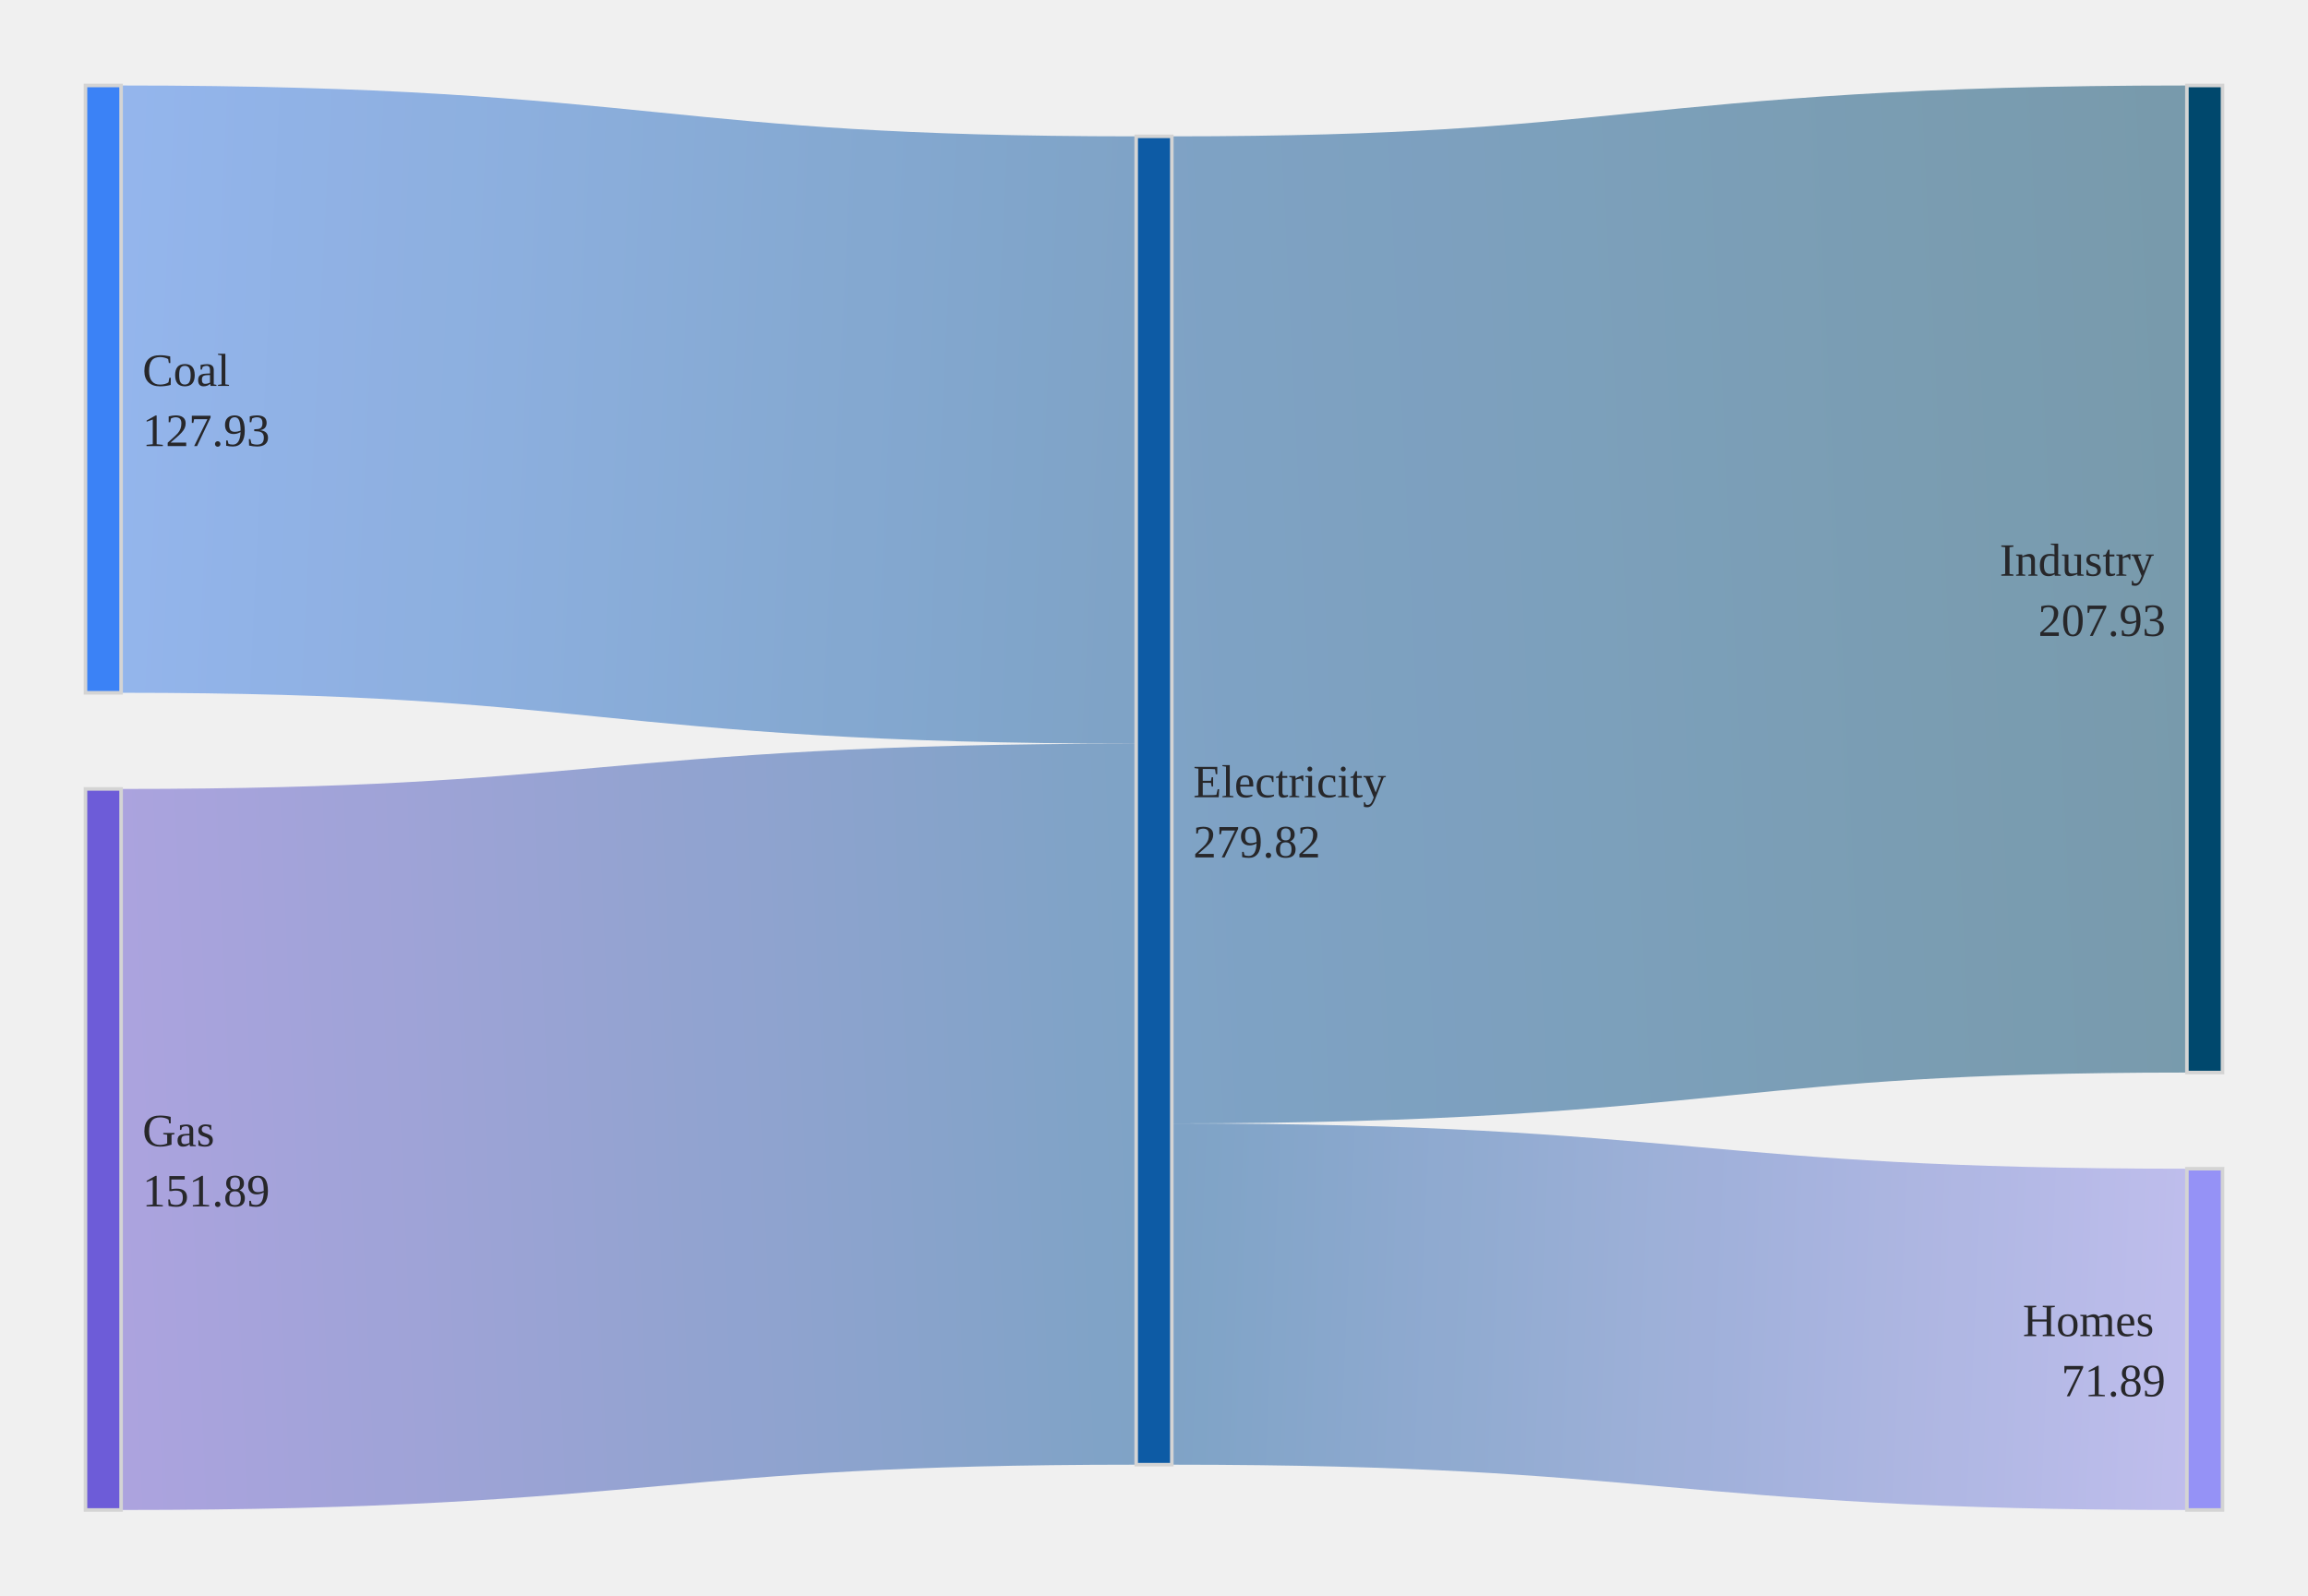
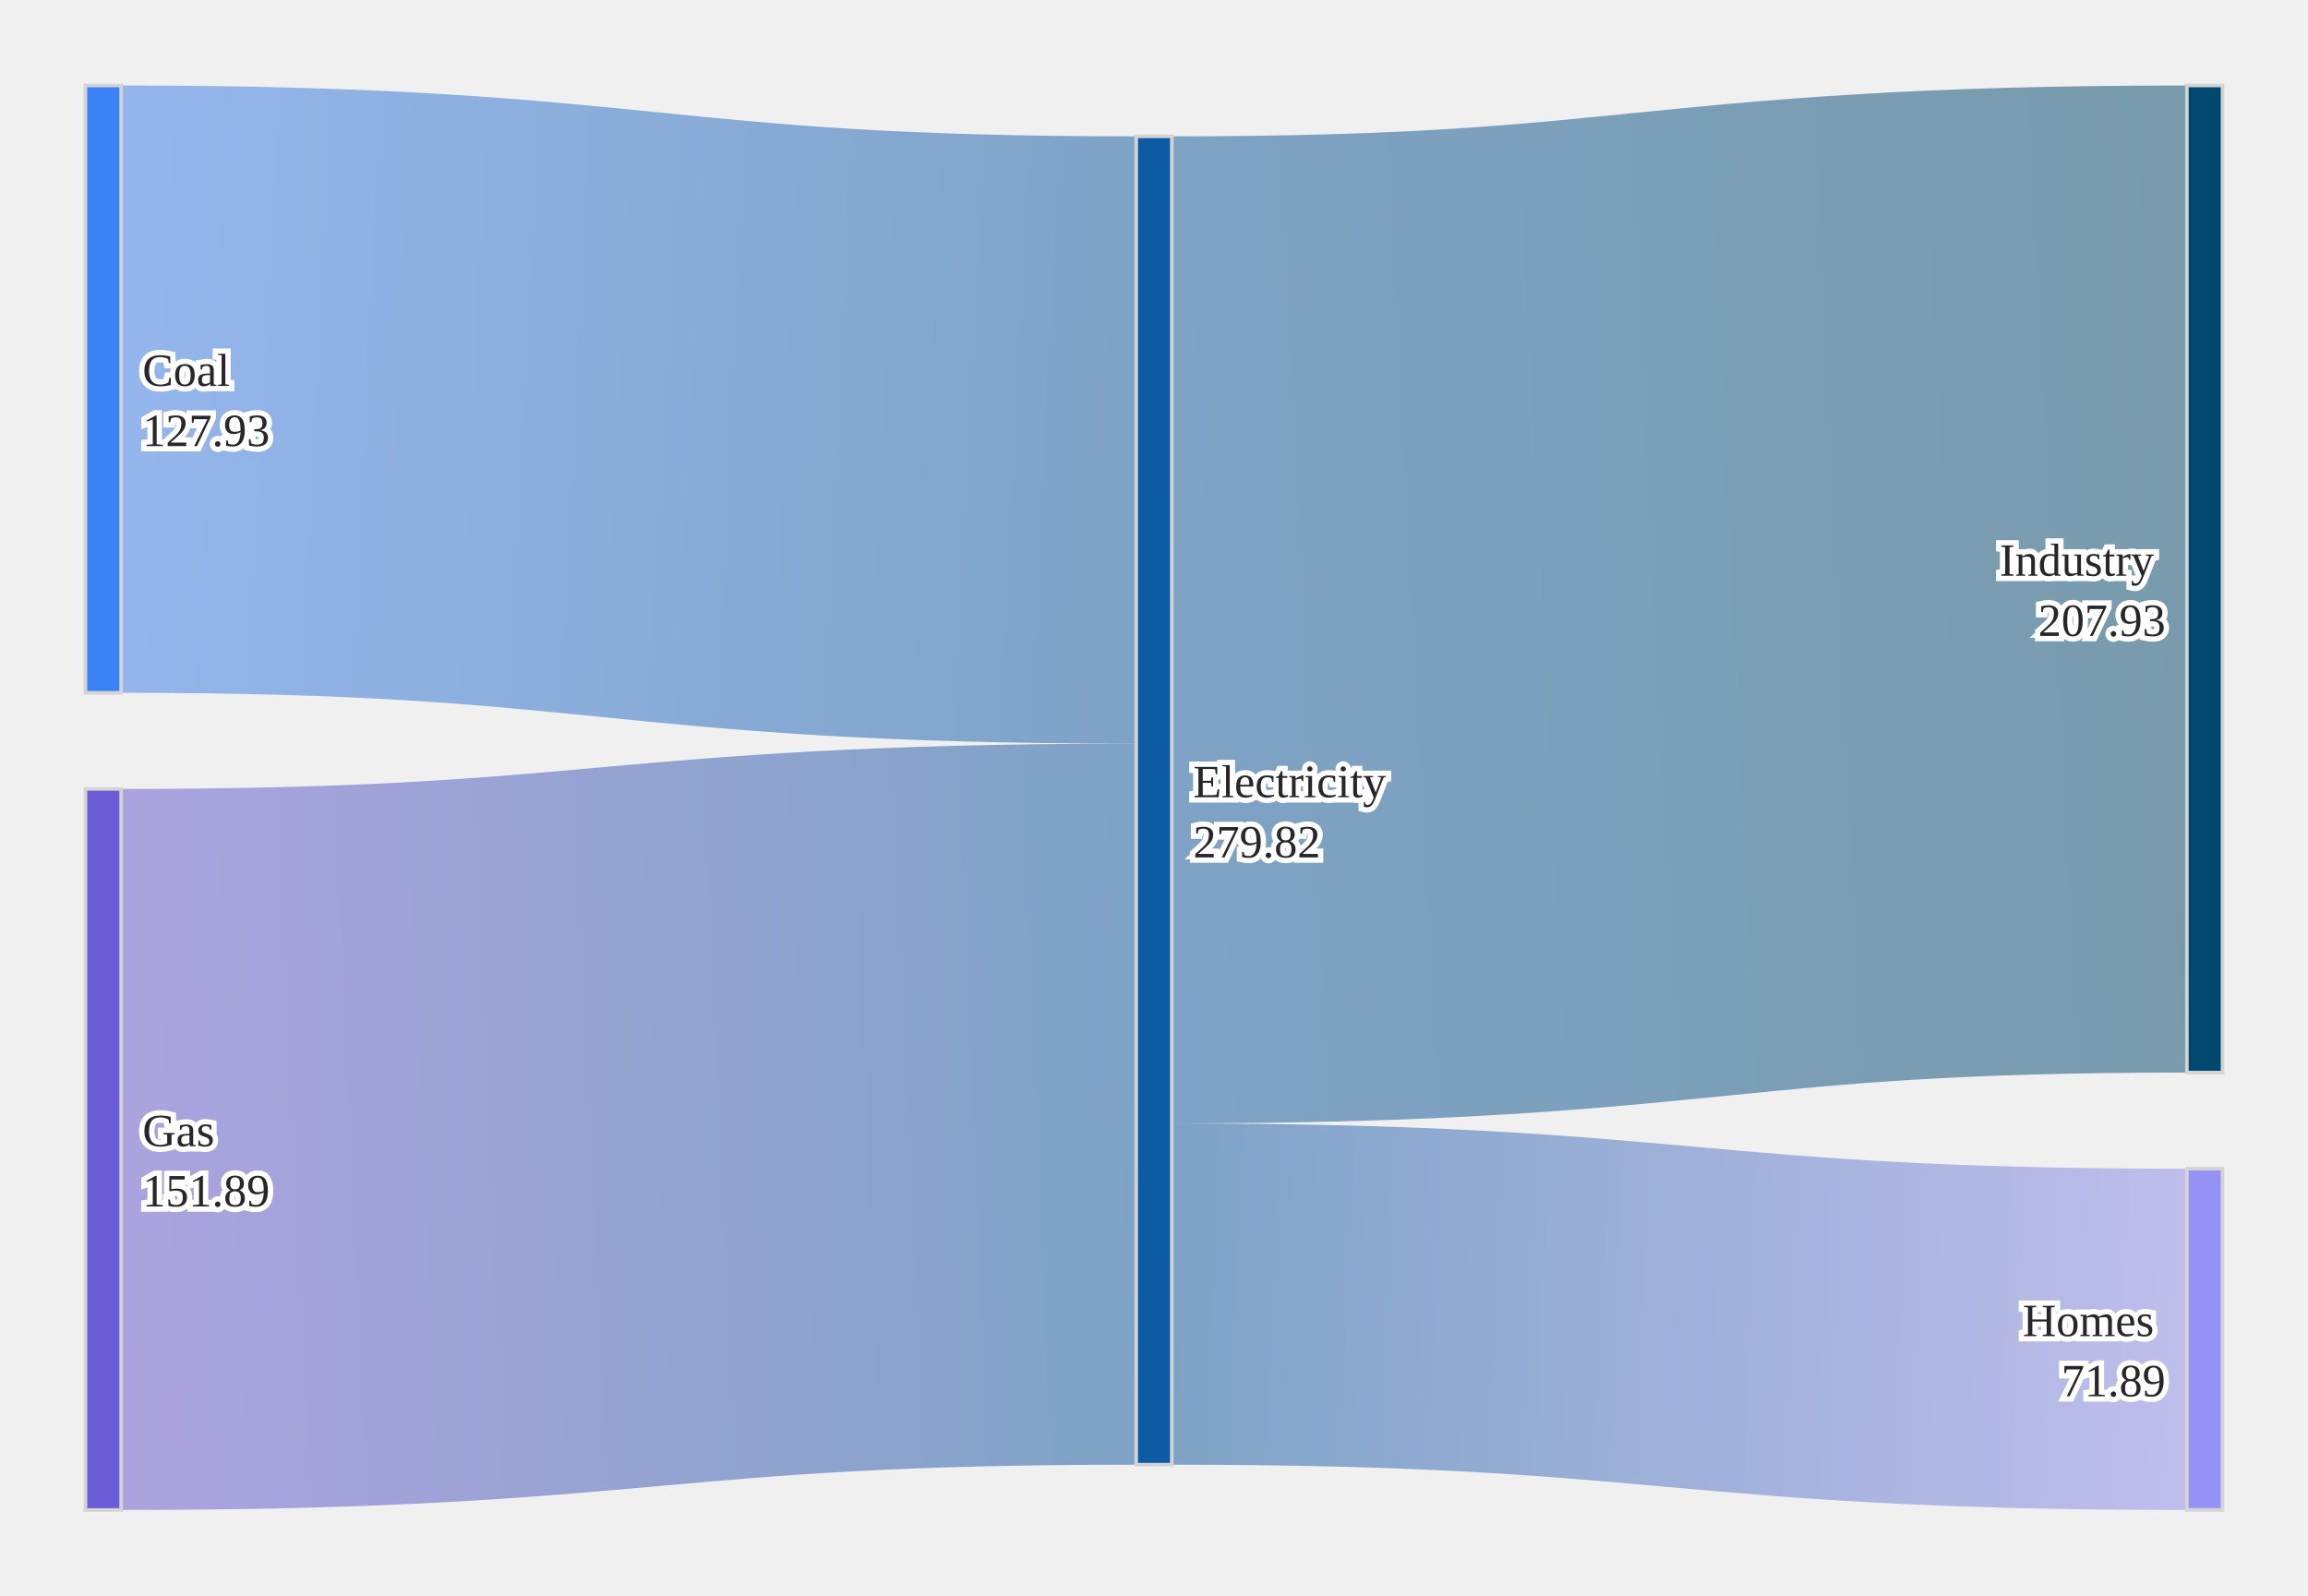
- <svg xmlns="http://www.w3.org/2000/svg" width="648" height="448" viewBox="0 0 648 448" style="--bg:#FFFFFF;--fg:#27272A;--font:Inter;background:#FFFFFF" aria-roledescription="sankey diagram" role="img" class="am-984k2x">
+ <svg xmlns="http://www.w3.org/2000/svg" width="648" height="448" viewBox="0 0 648 448" style="--bg:#FFFFFF;--fg:#27272A;--font:Inter;background:#FFFFFF" aria-roledescription="sankey diagram" role="img" class="am-rzrf1b">
  <style>
-   .am-984k2x text { font-family: var(--font, 'Inter'), system-ui, sans-serif; }
-   svg.am-984k2x {
+   .am-rzrf1b text { font-family: var(--font, 'Inter'), system-ui, sans-serif; }
+   svg.am-rzrf1b {
    /* Derived from --bg and --fg (overridable via --line, --accent, etc.) */
    --_text:          #27272A;
    --_text-sec:      #575759;
    --_text-muted:    #707072;
    --_text-faint:    #8a8a8c;
    --_line:          #939395;
    --_arrow:         #47474a;
    --_node-fill:     #f9f9f9;
    --_node-stroke:   #d4d4d4;
    --_group-fill:    #FFFFFF;
    --_group-hdr:     #f4f4f4;
    --_inner-stroke:  #e5e5e5;
    --_key-badge:     #e9e9ea;
  }
</style>
  <defs>
    <linearGradient id="char-sankey-sankey-gradient-1" gradientUnits="userSpaceOnUse" x1="34" y1="109.27" x2="319" y2="123.55">
      <stop offset="0%" stop-color="#3b82f6" />
      <stop offset="100%" stop-color="#0d5ba5" />
    </linearGradient>
    <linearGradient id="char-sankey-sankey-gradient-2" gradientUnits="userSpaceOnUse" x1="34" y1="322.77" x2="319" y2="310.05">
      <stop offset="0%" stop-color="#6d5cd8" />
      <stop offset="100%" stop-color="#0d5ba5" />
    </linearGradient>
    <linearGradient id="char-sankey-sankey-gradient-3" gradientUnits="userSpaceOnUse" x1="329" y1="176.87" x2="614" y2="162.59">
      <stop offset="0%" stop-color="#0d5ba5" />
      <stop offset="100%" stop-color="#00486d" />
    </linearGradient>
    <linearGradient id="char-sankey-sankey-gradient-4" gradientUnits="userSpaceOnUse" x1="329" y1="363.37" x2="614" y2="376.09">
      <stop offset="0%" stop-color="#0d5ba5" />
      <stop offset="100%" stop-color="#9592f6" />
    </linearGradient>
  </defs>
  <path class="sankey-link" d="M 34 109.27 C 176.5 109.27, 176.5 123.55, 319 123.55" fill="none" stroke="url(#char-sankey-sankey-gradient-1)" stroke-width="170.53" opacity="0.5" style="mix-blend-mode:multiply" data-source="Coal" data-target="Electricity" data-value="127.93" data-relationship="flow" data-direction="forward" data-id="link:Coal-&gt;Electricity" data-role="edge" data-from="Coal" data-to="Electricity" role="graphics-symbol" aria-roledescription="relation" aria-label="Coal to Electricity" />
  <path class="sankey-link" d="M 34 322.77 C 176.5 322.77, 176.5 310.05, 319 310.05" fill="none" stroke="url(#char-sankey-sankey-gradient-2)" stroke-width="202.47" opacity="0.5" style="mix-blend-mode:multiply" data-source="Gas" data-target="Electricity" data-value="151.89" data-relationship="flow" data-direction="forward" data-id="link:Gas-&gt;Electricity" data-role="edge" data-from="Gas" data-to="Electricity" role="graphics-symbol" aria-roledescription="relation" aria-label="Gas to Electricity" />
  <path class="sankey-link" d="M 329 176.87 C 471.5 176.87, 471.5 162.59, 614 162.59" fill="none" stroke="url(#char-sankey-sankey-gradient-3)" stroke-width="277.17" opacity="0.5" style="mix-blend-mode:multiply" data-source="Electricity" data-target="Industry" data-value="207.93" data-relationship="flow" data-direction="forward" data-id="link:Electricity-&gt;Industry" data-role="edge" data-from="Electricity" data-to="Industry" role="graphics-symbol" aria-roledescription="relation" aria-label="Electricity to Industry" />
  <path class="sankey-link" d="M 329 363.37 C 471.5 363.37, 471.5 376.09, 614 376.09" fill="none" stroke="url(#char-sankey-sankey-gradient-4)" stroke-width="95.83" opacity="0.5" style="mix-blend-mode:multiply" data-source="Electricity" data-target="Homes" data-value="71.89" data-relationship="flow" data-direction="forward" data-id="link:Electricity-&gt;Homes" data-role="edge" data-from="Electricity" data-to="Homes" role="graphics-symbol" aria-roledescription="relation" aria-label="Electricity to Homes" />
  <rect class="sankey-node" x="24" y="24" width="10" height="170.53" fill="#3b82f6" stroke="#d4d4d4" stroke-width="1" data-label="Coal" data-value="127.93" data-layer="0" data-id="Coal" data-role="bar" />
  <rect class="sankey-node" x="319" y="38.28" width="10" height="373" fill="#0d5ba5" stroke="#d4d4d4" stroke-width="1" data-label="Electricity" data-value="279.82" data-layer="1" data-id="Electricity" data-role="bar" />
  <rect class="sankey-node" x="24" y="221.53" width="10" height="202.47" fill="#6d5cd8" stroke="#d4d4d4" stroke-width="1" data-label="Gas" data-value="151.89" data-layer="0" data-id="Gas" data-role="bar" />
  <rect class="sankey-node" x="614" y="24" width="10" height="277.17" fill="#00486d" stroke="#d4d4d4" stroke-width="1" data-label="Industry" data-value="207.93" data-layer="2" data-id="Industry" data-role="bar" />
  <rect class="sankey-node" x="614" y="328.17" width="10" height="95.83" fill="#9592f6" stroke="#d4d4d4" stroke-width="1" data-label="Homes" data-value="71.89" data-layer="2" data-id="Homes" data-role="bar" />
-   <text x="40" y="109.27" class="sankey-node-label" text-anchor="start" dominant-baseline="middle" font-size="13" font-weight="500" fill="#27272A">
+   <text x="40" y="109.27" class="sankey-node-label" text-anchor="start" dominant-baseline="middle" font-size="13" font-weight="500" fill="#27272A" stroke="#FFFFFF" stroke-width="3" paint-order="stroke fill">
    <tspan x="40" dy="-3.9" textLength="28.626" lengthAdjust="spacingAndGlyphs" data-font-metrics="deterministic-fit">Coal</tspan>
    <tspan x="40" dy="16.9" textLength="37.518" lengthAdjust="spacingAndGlyphs" data-font-metrics="deterministic-fit">127.93</tspan>
  </text>
-   <text x="335" y="224.78" class="sankey-node-label" text-anchor="start" dominant-baseline="middle" font-size="13" font-weight="500" fill="#27272A">
+   <text x="335" y="224.78" class="sankey-node-label" text-anchor="start" dominant-baseline="middle" font-size="13" font-weight="500" fill="#27272A" stroke="#FFFFFF" stroke-width="3" paint-order="stroke fill">
    <tspan x="335" dy="-3.9" textLength="61.23" lengthAdjust="spacingAndGlyphs" data-font-metrics="deterministic-fit">Electricity</tspan>
    <tspan x="335" dy="16.9" textLength="41.964" lengthAdjust="spacingAndGlyphs" data-font-metrics="deterministic-fit">279.82</tspan>
  </text>
-   <text x="40" y="322.77" class="sankey-node-label" text-anchor="start" dominant-baseline="middle" font-size="13" font-weight="500" fill="#27272A">
+   <text x="40" y="322.77" class="sankey-node-label" text-anchor="start" dominant-baseline="middle" font-size="13" font-weight="500" fill="#27272A" stroke="#FFFFFF" stroke-width="3" paint-order="stroke fill">
    <tspan x="40" dy="-3.9" textLength="25.662" lengthAdjust="spacingAndGlyphs" data-font-metrics="deterministic-fit">Gas</tspan>
    <tspan x="40" dy="16.9" textLength="33.072" lengthAdjust="spacingAndGlyphs" data-font-metrics="deterministic-fit">151.89</tspan>
  </text>
-   <text x="608" y="162.59" class="sankey-node-label" text-anchor="end" dominant-baseline="middle" font-size="13" font-weight="500" fill="#27272A">
+   <text x="608" y="162.59" class="sankey-node-label" text-anchor="end" dominant-baseline="middle" font-size="13" font-weight="500" fill="#27272A" stroke="#FFFFFF" stroke-width="3" paint-order="stroke fill">
    <tspan x="608" dy="-3.9" textLength="50.856" lengthAdjust="spacingAndGlyphs" data-font-metrics="deterministic-fit">Industry</tspan>
    <tspan x="608" dy="16.9" textLength="41.964" lengthAdjust="spacingAndGlyphs" data-font-metrics="deterministic-fit">207.93</tspan>
  </text>
-   <text x="608" y="376.09" class="sankey-node-label" text-anchor="end" dominant-baseline="middle" font-size="13" font-weight="500" fill="#27272A">
+   <text x="608" y="376.09" class="sankey-node-label" text-anchor="end" dominant-baseline="middle" font-size="13" font-weight="500" fill="#27272A" stroke="#FFFFFF" stroke-width="3" paint-order="stroke fill">
    <tspan x="608" dy="-3.9" textLength="41.964" lengthAdjust="spacingAndGlyphs" data-font-metrics="deterministic-fit">Homes</tspan>
    <tspan x="608" dy="16.9" textLength="30.108" lengthAdjust="spacingAndGlyphs" data-font-metrics="deterministic-fit">71.89</tspan>
  </text>
</svg>
